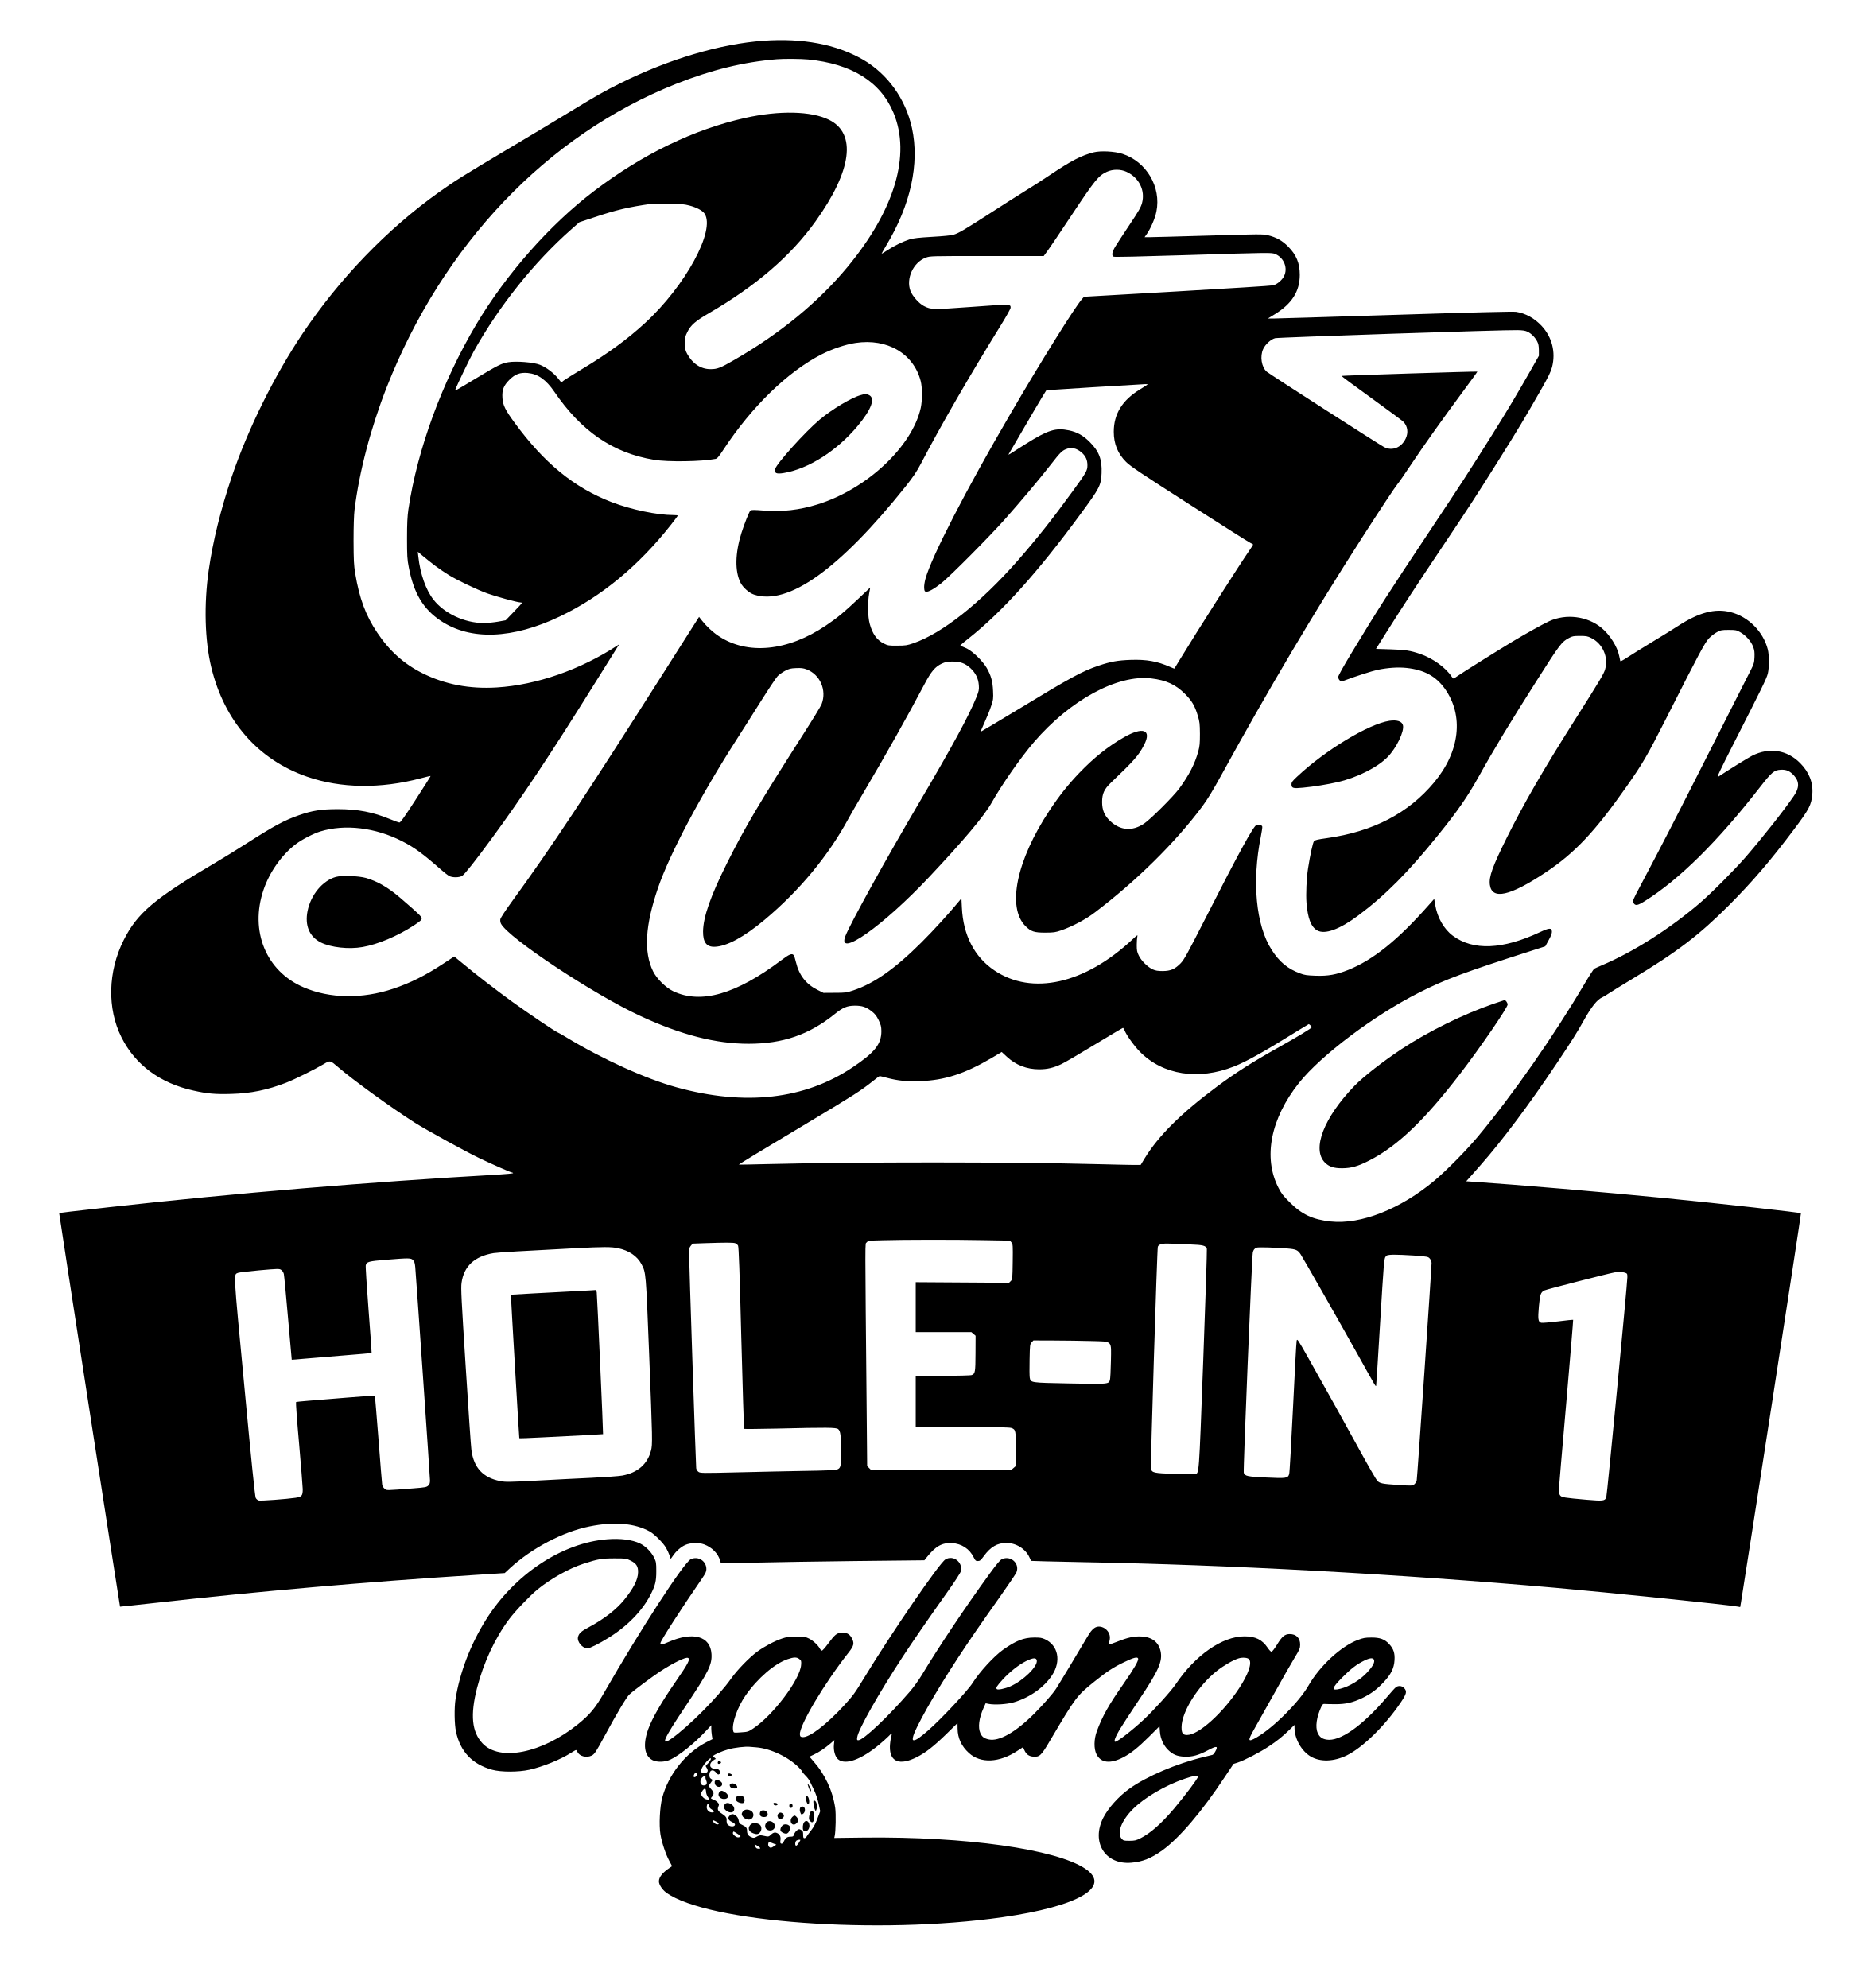
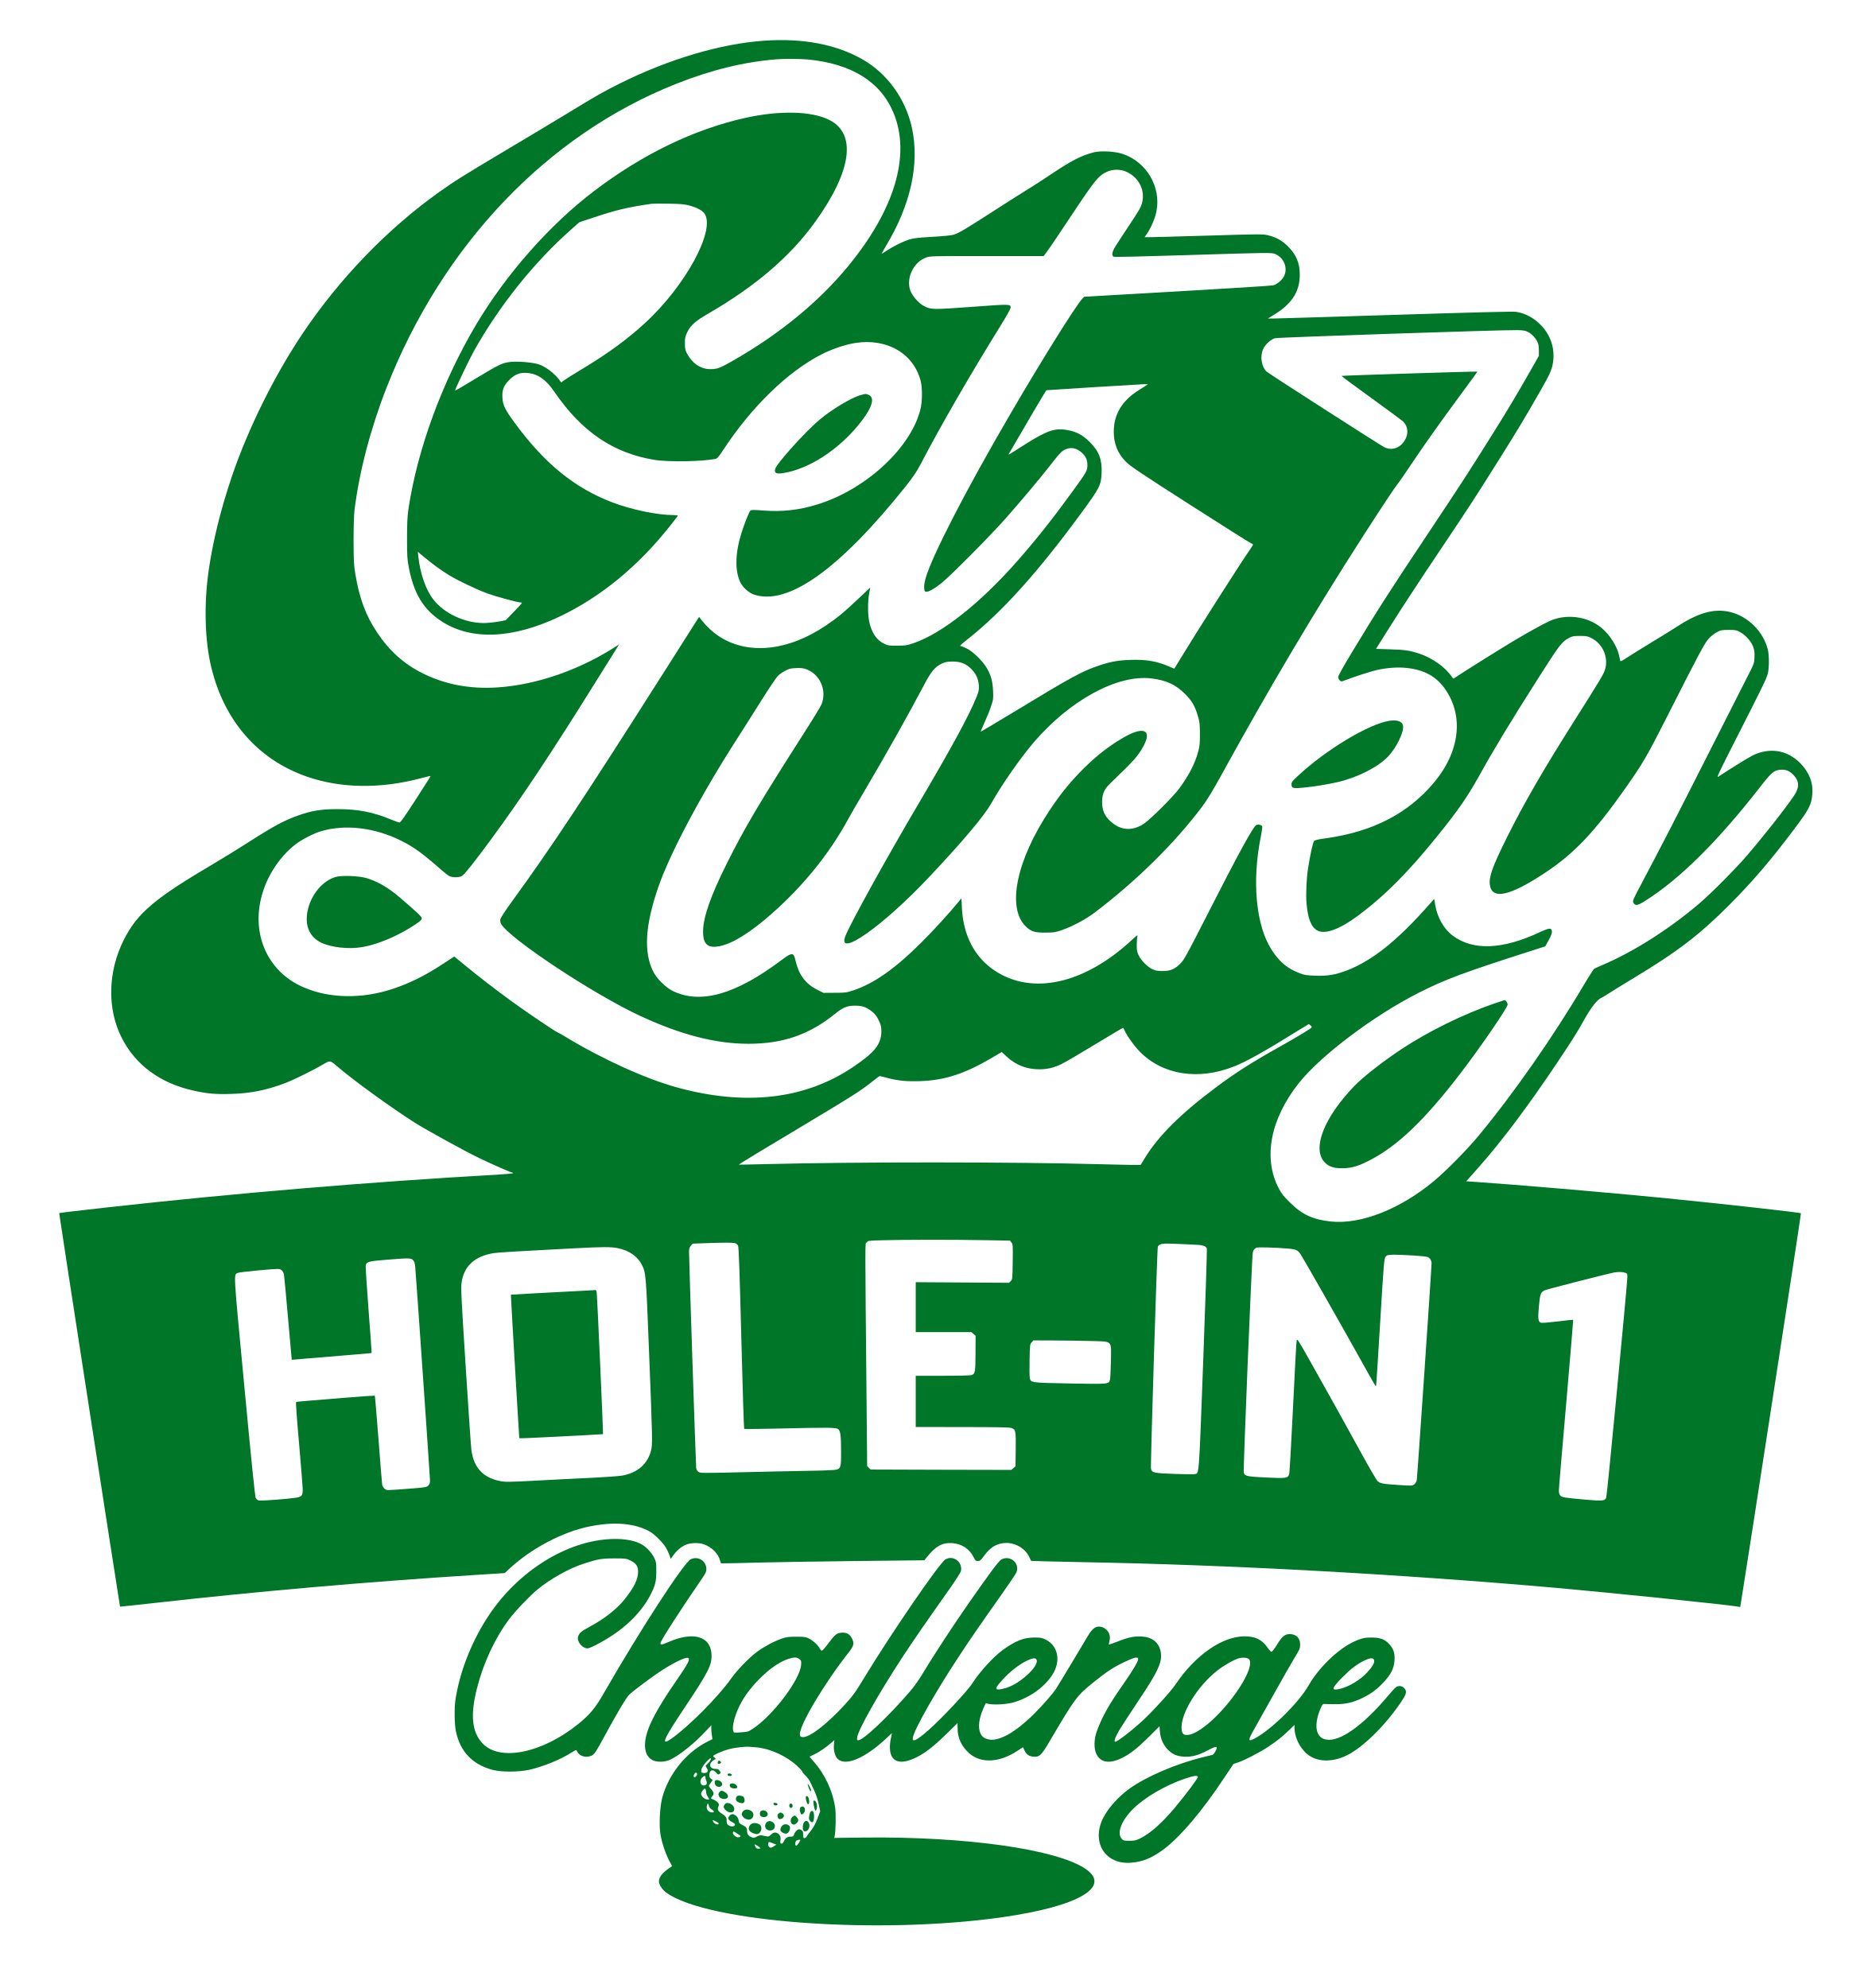
<svg xmlns="http://www.w3.org/2000/svg" version="1.0" width="2480pt" height="2640pt" viewBox="0 0 2480 2640" preserveAspectRatio="xMidYMid meet">
-   <g transform="translate(0,2640) scale(0.1,-0.1)" fill="#000000" stroke="none">
+   <g transform="translate(0,2640) scale(0.1,-0.1)" fill="#007728" stroke="none">
    <path d="M10140 25859 c-573 -41 -1255 -243 -1898 -562 -225 -112 -322 -167 -692 -393 -173 -105 -540 -326 -815 -489 -583 -347 -701 -421 -907 -568 -690 -493 -1320 -1147 -1811 -1878 -375 -560 -723 -1263 -938 -1896 -149 -441 -252 -859 -308 -1248 -64 -450 -52 -927 34 -1284 173 -717 622 -1230 1275 -1456 446 -154 971 -162 1505 -21 71 19 131 33 133 31 2 -2 -87 -142 -197 -312 -148 -229 -204 -308 -218 -306 -10 1 -63 20 -118 43 -232 96 -432 135 -700 135 -218 0 -339 -19 -516 -81 -193 -67 -332 -142 -694 -374 -126 -81 -320 -200 -430 -265 -794 -467 -1023 -661 -1203 -1020 -209 -418 -221 -907 -29 -1290 182 -365 514 -611 958 -708 181 -41 290 -50 497 -44 264 7 481 52 732 149 113 44 379 176 498 247 87 52 85 52 193 -41 190 -165 703 -537 1014 -735 149 -95 686 -390 865 -475 170 -81 413 -188 428 -188 6 0 13 -4 16 -8 3 -5 -90 -14 -207 -21 -1699 -96 -3492 -247 -5147 -431 -512 -57 -670 -76 -674 -81 -3 -3 804 -5218 808 -5225 1 -1 215 22 476 51 1362 153 2808 279 4238 370 l394 25 71 66 c290 266 702 482 1054 553 328 67 600 44 801 -67 60 -33 180 -152 216 -216 16 -27 36 -71 46 -99 l17 -49 31 44 c41 60 105 116 161 141 69 31 181 34 251 8 104 -39 184 -119 212 -213 l11 -38 86 0 c47 0 241 5 431 10 190 5 759 14 1265 20 l920 10 30 38 c119 149 204 197 336 190 129 -7 235 -77 291 -193 19 -39 26 -45 53 -45 27 0 38 9 79 65 91 124 179 175 301 175 127 0 252 -77 304 -189 l23 -49 192 -6 c105 -3 328 -8 496 -11 1945 -35 4180 -157 6270 -340 690 -61 2287 -225 2426 -250 l32 -6 11 63 c56 335 801 5162 796 5166 -10 11 -1038 125 -1810 202 -771 76 -1979 179 -2532 216 l-103 7 38 42 c20 24 88 101 151 171 287 325 646 804 1009 1347 207 309 274 415 364 577 101 181 178 277 243 305 17 7 54 30 84 50 29 20 173 109 319 197 593 357 884 579 1282 977 310 311 550 591 862 1006 203 270 231 324 244 468 13 152 -42 293 -161 413 -174 176 -410 213 -637 99 -55 -28 -307 -184 -452 -280 -24 -16 11 58 213 456 360 706 430 848 446 914 19 77 19 244 0 320 -60 237 -258 436 -493 496 -209 53 -421 -3 -703 -186 -57 -38 -212 -133 -344 -213 -132 -80 -279 -172 -328 -204 -57 -38 -89 -54 -91 -46 -2 7 -9 38 -15 69 -25 123 -123 278 -233 370 -188 157 -473 193 -697 89 -96 -45 -302 -160 -486 -270 -210 -127 -667 -413 -728 -456 -26 -19 -51 -34 -56 -34 -5 0 -17 12 -26 27 -77 117 -250 242 -416 299 -133 45 -197 55 -395 61 l-192 6 142 226 c213 338 396 617 730 1116 367 547 436 653 759 1167 258 411 338 544 561 934 99 174 130 238 146 299 51 199 0 399 -140 549 -95 101 -211 165 -337 185 -40 6 -530 -6 -1608 -40 -852 -27 -1581 -49 -1619 -49 l-70 0 94 58 c226 139 330 304 330 522 0 156 -45 265 -155 376 -78 79 -157 123 -268 150 -63 16 -113 16 -800 -5 -402 -12 -756 -21 -785 -21 l-53 0 32 46 c52 76 107 204 125 294 66 327 -132 663 -451 767 -105 34 -289 43 -382 20 -165 -43 -294 -109 -573 -296 -96 -65 -246 -162 -334 -215 -87 -54 -299 -188 -470 -299 -342 -220 -413 -262 -484 -284 -29 -9 -139 -20 -282 -28 -187 -11 -249 -18 -305 -35 -84 -27 -205 -86 -296 -146 -36 -24 -69 -44 -72 -44 -2 0 24 48 60 108 326 539 446 1089 343 1562 -84 386 -325 721 -654 910 -353 202 -796 286 -1316 249z m591 -249 c578 -57 961 -295 1133 -706 235 -562 18 -1291 -613 -2053 -384 -463 -895 -883 -1501 -1231 -185 -107 -226 -123 -317 -122 -126 0 -237 73 -308 203 -25 47 -29 64 -30 139 0 77 3 92 33 152 44 90 107 145 283 247 629 365 1089 761 1417 1219 485 676 550 1170 179 1352 -236 116 -658 125 -1112 24 -681 -152 -1361 -481 -2005 -970 -587 -445 -1169 -1104 -1567 -1774 -453 -764 -781 -1658 -900 -2455 -13 -92 -18 -182 -18 -385 0 -232 3 -279 23 -381 65 -346 192 -558 425 -713 396 -264 952 -243 1582 58 551 263 1047 673 1477 1220 48 61 88 114 88 119 0 4 -26 7 -58 7 -216 0 -563 73 -820 172 -499 193 -895 517 -1289 1055 -124 169 -155 232 -161 327 -7 108 15 165 93 243 76 75 140 99 243 90 136 -13 243 -89 353 -249 361 -528 780 -814 1324 -904 182 -31 637 -24 817 12 21 4 44 30 104 122 374 570 855 1037 1303 1266 139 71 319 132 452 152 420 64 771 -141 865 -506 22 -83 22 -259 1 -356 -115 -516 -719 -1081 -1373 -1283 -240 -74 -465 -100 -711 -81 -128 10 -166 10 -178 0 -16 -13 -80 -173 -119 -297 -85 -272 -89 -509 -12 -662 33 -64 113 -135 178 -157 453 -150 1134 336 2012 1434 106 134 147 195 206 307 265 508 650 1174 1061 1837 72 116 129 218 129 232 0 49 3 49 -513 11 -526 -38 -542 -38 -638 11 -65 33 -152 131 -179 201 -62 164 38 379 203 441 57 22 64 22 812 22 l755 0 46 63 c26 34 174 253 329 487 305 459 351 516 462 568 80 37 184 37 263 0 166 -77 250 -247 205 -415 -15 -55 -45 -108 -165 -287 -81 -122 -166 -251 -189 -289 -44 -73 -53 -120 -23 -136 11 -6 353 2 932 20 1159 36 1164 36 1215 15 116 -49 170 -188 115 -295 -26 -52 -91 -106 -143 -120 -23 -6 -598 -42 -1277 -81 l-1235 -71 -28 -32 c-96 -109 -543 -825 -949 -1522 -595 -1019 -1049 -1901 -1129 -2192 -11 -40 -19 -94 -17 -120 3 -40 6 -48 25 -51 32 -5 108 38 203 113 118 94 640 619 849 855 203 229 466 541 608 725 116 149 144 178 195 199 73 31 143 16 212 -44 53 -47 76 -98 76 -168 0 -71 -13 -95 -197 -347 -270 -372 -476 -631 -728 -919 -496 -565 -1003 -966 -1386 -1098 -85 -29 -106 -32 -214 -32 -112 -1 -124 1 -177 27 -93 46 -153 129 -189 263 -26 95 -29 285 -7 405 l14 77 -161 -152 c-189 -179 -275 -250 -425 -351 -508 -344 -1045 -397 -1428 -141 -77 51 -160 128 -219 203 l-40 51 -444 -699 c-1068 -1682 -1517 -2361 -2047 -3089 -80 -110 -144 -209 -148 -226 -3 -20 0 -43 9 -61 98 -188 1231 -939 1853 -1226 539 -250 1000 -368 1434 -368 455 0 804 120 1145 395 108 87 163 110 265 111 100 0 149 -16 228 -77 40 -31 61 -58 89 -114 31 -65 36 -84 37 -147 0 -173 -87 -283 -384 -482 -635 -425 -1424 -515 -2333 -265 -411 113 -987 374 -1472 668 -49 30 -98 58 -110 62 -34 13 -398 259 -600 405 -215 156 -484 363 -656 507 l-117 96 -139 -91 c-240 -159 -444 -261 -672 -337 -412 -138 -844 -131 -1190 19 -498 214 -717 747 -532 1293 80 238 243 467 430 609 82 62 234 140 325 168 327 100 730 52 1086 -130 163 -83 274 -164 525 -385 39 -34 84 -69 102 -78 45 -22 130 -21 170 3 34 21 169 192 385 486 403 548 801 1147 1382 2080 148 237 280 448 294 470 l25 39 -26 -17 c-490 -321 -1072 -523 -1597 -556 -363 -23 -693 40 -990 189 -246 123 -438 295 -601 539 -152 226 -237 454 -292 786 -18 112 -21 172 -22 435 0 193 5 343 13 410 63 508 214 1082 425 1622 744 1897 2134 3355 3844 4034 469 186 897 291 1338 327 94 8 321 6 416 -3z m-1578 -1939 c99 -26 175 -67 203 -108 148 -221 -256 -963 -792 -1454 -235 -216 -491 -403 -825 -604 -118 -71 -230 -141 -250 -156 l-35 -28 -44 55 c-57 71 -157 147 -240 180 -83 33 -314 52 -421 34 -89 -15 -140 -41 -427 -214 -301 -181 -283 -171 -275 -149 21 59 192 414 244 507 336 602 802 1185 1294 1619 l109 96 196 65 c293 98 454 136 765 180 17 2 118 3 225 1 159 -2 209 -7 273 -24z m11131 -1676 c50 -24 100 -74 128 -128 17 -32 22 -59 23 -117 l0 -75 -99 -175 c-194 -340 -310 -536 -519 -869 -317 -506 -400 -634 -834 -1286 -542 -813 -695 -1052 -1035 -1615 -111 -184 -178 -304 -178 -320 0 -15 9 -35 20 -45 20 -18 22 -18 68 0 119 46 364 125 435 140 144 29 273 37 386 25 233 -25 388 -110 507 -275 255 -359 201 -834 -142 -1245 -342 -410 -810 -653 -1424 -740 -122 -17 -158 -25 -171 -40 -15 -17 -51 -181 -79 -360 -21 -134 -30 -344 -21 -460 17 -205 60 -318 141 -365 102 -59 298 12 547 198 360 269 663 574 1064 1072 260 322 384 501 538 777 206 371 422 727 779 1288 296 465 320 497 417 548 44 24 61 27 145 27 84 0 102 -3 151 -28 150 -73 230 -254 184 -413 -17 -62 -63 -139 -408 -684 -411 -648 -669 -1095 -896 -1550 -192 -387 -241 -522 -227 -629 27 -205 266 -152 741 164 385 256 653 540 1068 1131 225 321 275 407 535 919 441 871 511 1001 567 1060 28 29 76 66 106 81 49 26 63 29 154 29 92 0 104 -2 153 -30 73 -40 145 -121 172 -193 17 -45 21 -74 18 -138 -3 -73 -7 -90 -48 -170 -26 -49 -271 -534 -547 -1079 -464 -917 -613 -1207 -913 -1774 -109 -206 -113 -215 -99 -240 24 -43 54 -38 154 25 455 285 966 791 1524 1508 156 200 189 229 276 234 74 5 123 -16 178 -77 72 -80 72 -163 -1 -269 -126 -186 -421 -559 -640 -812 -150 -173 -464 -488 -612 -614 -401 -343 -883 -649 -1295 -823 -50 -21 -97 -43 -106 -48 -8 -6 -69 -100 -134 -210 -413 -698 -944 -1459 -1411 -2020 -145 -174 -420 -453 -573 -581 -453 -380 -980 -588 -1381 -545 -239 26 -382 93 -545 256 -84 83 -109 115 -149 193 -205 400 -104 918 274 1392 293 367 997 897 1595 1199 347 176 604 271 1513 562 l162 52 46 84 c33 60 44 92 42 116 -5 48 -36 46 -158 -11 -497 -233 -887 -249 -1158 -48 -118 88 -206 241 -234 411 l-13 78 -70 -79 c-414 -469 -741 -732 -1074 -865 -157 -62 -267 -82 -431 -76 -114 4 -146 8 -206 31 -164 60 -274 151 -378 313 -208 323 -264 907 -143 1505 12 62 21 121 19 130 -4 21 -42 33 -75 24 -40 -10 -230 -357 -690 -1261 -234 -459 -271 -526 -318 -576 -77 -79 -133 -103 -239 -104 -66 0 -95 5 -133 22 -66 30 -152 115 -184 182 -24 48 -28 68 -28 141 0 47 4 98 8 114 7 26 0 21 -67 -41 -632 -590 -1331 -746 -1831 -410 -266 179 -415 468 -432 835 l-6 123 -31 -38 c-126 -154 -339 -388 -500 -548 -349 -348 -629 -545 -905 -637 -90 -30 -105 -32 -246 -32 l-150 -1 -80 40 c-151 75 -244 195 -285 366 -10 44 -24 87 -31 95 -22 27 -57 13 -162 -66 -603 -454 -1069 -588 -1437 -413 -99 47 -220 167 -268 265 -126 257 -105 609 67 1110 154 450 564 1222 1046 1973 71 110 213 335 317 500 104 165 205 317 225 337 20 20 63 51 97 69 52 28 74 34 146 37 69 3 96 0 141 -17 179 -68 270 -276 200 -460 -9 -26 -118 -204 -241 -396 -586 -917 -781 -1246 -1015 -1715 -219 -438 -317 -717 -319 -910 -1 -143 46 -206 154 -203 159 5 388 128 663 358 463 387 850 854 1117 1350 24 44 108 190 188 325 309 523 587 1017 818 1454 90 171 142 232 231 274 47 21 73 26 138 27 107 0 170 -23 240 -86 70 -65 106 -137 113 -228 4 -61 1 -77 -33 -162 -96 -239 -325 -661 -763 -1404 -430 -729 -916 -1608 -977 -1768 -113 -298 506 140 1114 787 461 490 728 808 826 981 141 250 386 601 565 810 480 558 1107 899 1557 846 199 -24 324 -81 448 -205 92 -92 131 -158 171 -291 24 -80 27 -106 28 -240 0 -125 -3 -164 -22 -233 -45 -165 -121 -313 -254 -495 -76 -103 -382 -409 -467 -465 -157 -104 -314 -92 -450 36 -75 70 -106 145 -106 252 0 110 28 171 117 256 310 296 368 362 440 501 105 203 -13 248 -267 102 -211 -121 -398 -270 -592 -472 -152 -159 -264 -300 -398 -502 -437 -660 -566 -1284 -318 -1533 73 -73 117 -87 263 -87 114 1 133 3 217 32 145 51 321 144 440 235 549 415 1070 929 1426 1406 72 97 140 209 256 420 616 1122 1230 2159 1870 3155 246 383 437 671 469 709 16 18 97 134 179 258 179 268 404 584 681 959 112 150 202 275 200 276 -5 5 -1799 -52 -1804 -57 -2 -3 177 -136 398 -295 222 -160 413 -302 425 -315 56 -59 67 -144 29 -223 -57 -120 -179 -168 -287 -112 -60 31 -1528 974 -1558 1001 -70 62 -92 205 -47 301 29 63 102 129 158 144 45 11 3039 112 3218 107 69 -1 106 -7 134 -21z m-5044 -700 c0 -2 -46 -32 -102 -66 -235 -143 -348 -326 -348 -563 0 -161 54 -292 164 -401 60 -59 197 -151 844 -565 425 -272 788 -502 807 -510 19 -8 35 -18 35 -22 0 -4 -20 -35 -44 -70 -130 -187 -708 -1094 -926 -1453 -40 -66 -74 -121 -75 -123 -1 -2 -27 8 -56 21 -172 76 -312 101 -524 94 -172 -6 -263 -22 -424 -76 -218 -73 -374 -158 -1065 -578 -275 -166 -501 -301 -503 -300 -2 2 22 59 52 126 31 67 70 163 86 214 29 86 31 99 26 202 -5 127 -28 207 -84 305 -54 92 -182 217 -264 258 -37 17 -72 32 -79 32 -22 0 -5 17 100 100 449 356 917 875 1488 1653 256 348 273 381 280 543 8 183 -34 292 -158 415 -87 87 -166 131 -275 154 -177 37 -277 6 -575 -181 -96 -61 -188 -119 -205 -130 -16 -10 -27 -14 -23 -9 230 398 491 840 503 853 2 2 1211 77 1313 81 17 0 32 -1 32 -4z m-9459 -2410 c54 -40 136 -96 183 -124 119 -72 369 -191 506 -241 113 -41 402 -120 440 -120 11 0 20 -3 20 -7 0 -5 -49 -58 -108 -119 l-107 -111 -105 -19 c-58 -10 -143 -18 -190 -18 -251 2 -520 127 -663 310 -102 129 -177 343 -202 573 l-7 64 68 -57 c38 -32 112 -91 165 -131z m11621 -6102 c10 -9 18 -20 18 -24 0 -12 -198 -132 -435 -264 -350 -196 -577 -340 -825 -525 -481 -358 -775 -651 -961 -954 l-52 -86 -91 0 c-50 0 -258 5 -461 10 -1189 31 -3202 31 -4421 1 -197 -5 -360 -8 -362 -7 -4 4 325 204 963 585 550 329 662 401 813 522 47 38 89 69 94 69 4 0 50 -11 102 -25 149 -38 253 -48 436 -42 324 11 589 97 944 305 l138 82 69 -64 c119 -110 263 -166 429 -166 107 0 191 20 294 69 45 21 245 138 445 260 201 121 368 221 373 221 4 0 15 -16 23 -37 29 -68 128 -205 204 -282 304 -307 775 -380 1246 -194 165 64 419 207 860 482 72 44 132 81 134 81 3 0 13 -7 23 -17z m-4334 -2852 l344 -6 19 -24 c19 -23 20 -38 17 -257 -3 -228 -4 -234 -26 -256 l-23 -23 -619 4 -620 4 0 -332 0 -331 369 0 370 0 28 -24 28 -24 -1 -234 c-1 -250 -5 -271 -50 -288 -14 -6 -181 -10 -385 -10 l-359 0 0 -340 0 -340 618 -1 c451 0 626 -3 652 -12 58 -20 61 -36 58 -285 l-3 -224 -28 -24 -28 -24 -934 2 -934 3 -23 23 -23 23 -6 677 c-23 2471 -23 2264 -1 2292 20 25 22 25 214 30 277 8 947 9 1346 1z m-3304 -41 c14 -5 30 -19 37 -32 9 -16 21 -352 43 -1224 17 -662 34 -1205 38 -1209 3 -3 203 -1 444 4 659 16 777 15 804 -7 31 -25 38 -84 39 -302 1 -197 -5 -219 -59 -236 -22 -7 -183 -14 -425 -17 -214 -4 -613 -12 -886 -19 -461 -11 -499 -11 -522 5 -16 10 -28 30 -32 49 -5 31 -95 2749 -95 2870 0 46 5 62 24 85 l24 28 164 6 c279 9 376 9 402 -1z m6040 -16 c173 -6 211 -16 222 -59 3 -14 -18 -679 -48 -1479 -59 -1582 -53 -1497 -112 -1512 -13 -3 -136 -2 -274 3 -271 10 -295 15 -308 69 -8 33 81 2923 91 2948 15 35 62 46 170 41 55 -3 172 -7 259 -11z m-7597 -50 c144 -30 254 -104 311 -211 60 -115 59 -98 102 -1193 45 -1141 46 -1202 25 -1283 -47 -181 -179 -295 -381 -332 -43 -8 -227 -21 -409 -30 -181 -8 -511 -25 -732 -37 -374 -20 -407 -20 -482 -6 -227 45 -349 176 -381 411 -6 40 -40 538 -76 1107 -57 893 -65 1046 -55 1114 30 221 172 353 426 395 55 9 407 30 1090 65 365 19 473 19 562 0z m8889 -4 c113 -9 138 -20 176 -78 36 -54 522 -908 753 -1322 254 -455 243 -437 249 -420 2 8 27 390 54 849 46 763 52 836 70 860 18 24 26 26 103 29 46 1 169 -4 273 -11 186 -14 190 -15 213 -41 14 -16 23 -40 23 -59 0 -72 -190 -2855 -197 -2886 -4 -19 -20 -43 -34 -54 -26 -18 -34 -19 -210 -7 -215 14 -246 20 -281 57 -14 16 -114 188 -221 383 -210 384 -418 757 -677 1217 -162 287 -165 291 -172 255 -4 -20 -26 -419 -48 -887 -23 -467 -45 -864 -51 -881 -17 -55 -39 -58 -305 -45 -252 12 -282 18 -298 63 -9 26 107 2855 120 2923 7 36 21 54 49 66 21 9 237 3 411 -11z m-11612 -153 c18 -18 25 -39 30 -93 12 -131 196 -2786 196 -2833 0 -37 -5 -52 -24 -70 -21 -20 -42 -24 -197 -36 -379 -29 -351 -29 -381 -5 -16 12 -30 35 -33 53 -3 18 -25 290 -49 605 -25 316 -46 576 -49 578 -2 2 -170 -9 -373 -26 -203 -17 -435 -35 -516 -42 -82 -6 -152 -14 -157 -17 -4 -3 13 -249 40 -546 26 -297 48 -572 49 -611 0 -87 -12 -101 -96 -114 -113 -17 -460 -43 -487 -36 -15 3 -33 19 -41 34 -10 19 -57 475 -151 1477 -150 1581 -144 1483 -85 1512 14 6 143 21 286 34 247 22 263 22 287 6 16 -10 30 -32 36 -54 5 -21 30 -285 56 -588 26 -302 48 -551 49 -552 1 -1 73 5 161 13 88 8 326 27 529 44 203 16 370 31 371 32 2 2 -17 259 -41 573 -24 313 -41 580 -37 593 11 46 41 54 266 72 308 25 333 25 361 -3z m16095 -168 c29 -10 31 -14 31 -59 0 -83 -269 -2896 -280 -2924 -18 -48 -41 -51 -263 -32 -293 26 -329 31 -349 57 -10 12 -18 38 -18 58 -1 20 43 539 97 1153 53 614 95 1119 93 1121 -3 2 -94 -7 -202 -21 -109 -13 -208 -22 -222 -18 -41 10 -46 47 -31 217 15 162 24 188 74 213 24 13 851 225 931 239 49 8 107 7 139 -4z m-7092 -907 c294 -9 269 16 265 -270 -2 -119 -8 -231 -13 -248 -17 -56 -20 -56 -538 -46 -524 10 -514 9 -527 78 -3 19 -5 127 -2 239 4 199 5 205 28 230 l23 25 271 -1 c149 0 371 -4 493 -7z" />
    <path d="M11432 21154 c-122 -32 -382 -188 -547 -326 -188 -157 -574 -585 -591 -655 -15 -57 14 -71 115 -54 328 55 704 295 977 621 189 226 243 377 149 416 -40 17 -36 17 -103 -2z" />
    <path d="M4460 14755 c-177 -50 -332 -237 -376 -453 -38 -193 24 -340 175 -417 133 -67 373 -94 557 -61 201 35 460 144 677 285 88 58 107 75 107 95 0 23 -41 63 -290 277 -155 133 -299 216 -450 260 -101 28 -319 36 -400 14z" />
    <path d="M18450 16828 c-275 -42 -849 -388 -1222 -738 -67 -62 -78 -77 -78 -106 0 -51 21 -57 153 -44 141 13 332 44 464 75 260 61 527 196 661 334 116 119 222 339 202 420 -12 52 -80 74 -180 59z" />
    <path d="M19835 13071 c-401 -138 -871 -369 -1220 -600 -251 -166 -512 -370 -630 -492 -405 -420 -567 -836 -393 -1016 55 -56 119 -78 233 -77 119 1 208 26 356 102 373 190 731 531 1207 1151 266 346 632 880 632 921 0 23 -27 61 -41 59 -2 0 -67 -22 -144 -48z" />
    <path d="M7740 9259 c-503 -26 -955 -51 -956 -52 -2 -6 109 -1903 112 -1906 2 -3 147 3 322 12 174 9 423 22 552 28 129 7 236 13 238 14 4 3 -78 1843 -84 1883 -3 17 -10 31 -17 31 -7 -1 -82 -6 -167 -10z" />
    <path d="M8065 5959 c-600 -46 -1236 -468 -1612 -1069 -206 -329 -348 -701 -404 -1055 -18 -116 -15 -333 6 -430 57 -266 216 -434 481 -507 117 -32 348 -32 493 0 179 40 413 135 554 225 31 20 61 37 66 37 4 0 13 -11 19 -25 26 -58 119 -82 188 -49 38 18 59 50 169 254 165 305 296 525 333 558 63 58 303 236 407 305 178 116 337 193 370 181 36 -14 5 -73 -165 -319 -185 -267 -311 -485 -363 -630 -72 -203 -51 -352 58 -409 58 -30 161 -28 235 6 120 56 321 217 464 371 l82 87 -1 -42 c0 -24 4 -65 8 -93 l8 -50 -77 -39 c-278 -142 -509 -432 -591 -743 -31 -120 -43 -358 -23 -481 16 -103 71 -269 118 -354 l37 -70 -25 -17 c-101 -66 -150 -127 -150 -185 0 -43 43 -109 97 -149 543 -396 2815 -562 4463 -327 1017 145 1460 406 1099 646 -390 259 -1588 427 -2932 412 l-399 -5 6 26 c14 62 18 291 7 371 -34 231 -137 450 -291 623 -29 32 -51 59 -49 60 2 2 28 14 57 27 62 28 149 86 221 148 l51 44 -6 -59 c-8 -79 15 -162 55 -196 97 -81 305 -6 551 199 41 34 93 81 115 103 21 23 42 41 46 41 3 0 0 -24 -8 -52 -8 -29 -15 -84 -16 -123 -3 -203 129 -255 358 -139 116 59 221 141 385 300 l155 152 1 -72 c1 -127 51 -235 150 -325 155 -142 404 -131 645 29 l74 48 16 -36 c26 -59 61 -85 121 -90 83 -6 105 14 222 214 340 576 354 595 591 785 160 129 253 190 390 255 127 62 179 75 188 50 10 -26 -53 -134 -196 -340 -193 -275 -279 -428 -352 -626 -39 -106 -41 -232 -5 -305 59 -118 184 -132 359 -40 102 54 194 128 342 275 l136 136 6 -74 c7 -91 47 -180 108 -240 64 -62 118 -85 215 -90 103 -5 189 18 320 88 110 58 132 55 95 -14 -13 -25 -31 -48 -40 -50 -9 -3 -65 -17 -126 -31 -351 -85 -750 -255 -977 -418 -143 -102 -282 -257 -348 -387 -163 -323 25 -625 371 -596 149 12 265 58 413 164 225 162 527 515 829 973 l117 175 56 18 c84 27 296 136 409 212 116 77 183 131 278 223 l67 65 0 -36 c0 -148 92 -311 215 -384 128 -75 306 -69 479 15 212 104 506 392 715 700 80 118 88 150 46 195 -29 31 -79 35 -111 8 -12 -9 -64 -66 -115 -127 -328 -386 -630 -598 -806 -566 -60 11 -92 36 -115 89 -35 77 -15 213 48 347 16 33 24 39 44 37 14 -1 77 -3 140 -3 137 -1 230 20 359 81 114 55 193 113 282 208 100 106 141 188 147 295 6 94 -13 151 -70 213 -60 66 -124 89 -238 88 -81 0 -107 -5 -179 -32 -224 -84 -507 -346 -656 -607 -125 -218 -462 -555 -686 -686 -121 -70 -126 -52 -33 111 36 63 156 277 266 474 110 198 232 412 271 475 65 106 71 121 72 171 0 87 -52 140 -138 140 -65 0 -102 -30 -169 -140 -33 -54 -65 -95 -74 -95 -9 0 -32 25 -52 55 -72 106 -161 150 -307 150 -294 0 -655 -252 -912 -635 -60 -90 -286 -340 -421 -467 -146 -137 -352 -298 -383 -298 -22 0 1 64 58 160 31 52 144 225 250 384 270 402 324 525 294 661 -27 119 -114 186 -254 193 -100 5 -181 -13 -324 -70 -57 -22 -105 -39 -107 -37 -3 2 0 22 6 44 16 59 3 109 -37 150 -36 36 -87 52 -129 41 -43 -11 -84 -55 -137 -149 -58 -100 -353 -591 -405 -672 -43 -67 -166 -207 -294 -336 -247 -245 -465 -368 -601 -338 -61 14 -88 34 -110 82 -35 77 -19 200 41 334 l29 64 38 -8 c82 -16 243 -6 336 21 210 62 402 198 508 360 123 187 81 397 -96 478 -42 19 -66 23 -145 22 -137 -1 -240 -42 -410 -162 -122 -87 -311 -293 -404 -440 -65 -104 -417 -480 -589 -630 -105 -92 -163 -132 -190 -132 -17 0 -19 5 -14 38 17 104 292 591 595 1052 158 242 305 454 571 830 107 151 201 291 209 311 46 118 -78 228 -195 173 -25 -13 -67 -63 -162 -193 -329 -453 -670 -963 -903 -1349 -39 -64 -109 -162 -157 -217 -286 -332 -618 -645 -683 -645 -18 0 -20 5 -15 39 13 102 286 584 605 1071 132 202 329 487 585 848 107 151 183 267 187 288 27 120 -103 218 -206 155 -81 -49 -720 -982 -1081 -1576 -119 -197 -147 -234 -259 -357 -239 -260 -467 -435 -557 -426 -28 3 -32 7 -35 35 -11 115 324 679 646 1087 74 94 80 125 40 198 -29 51 -72 72 -137 66 -62 -6 -84 -24 -178 -150 -36 -49 -71 -88 -79 -88 -7 0 -20 13 -28 28 -22 44 -91 107 -144 133 -41 21 -61 24 -167 24 -100 0 -132 -4 -190 -24 -101 -34 -236 -106 -329 -174 -107 -79 -265 -242 -346 -356 -172 -244 -564 -638 -794 -800 -150 -104 -110 -14 187 430 306 458 354 553 345 695 -15 237 -244 301 -570 159 -94 -40 -108 -42 -108 -15 0 28 274 454 549 853 51 74 61 96 61 130 0 108 -109 177 -207 131 -91 -44 -672 -938 -1149 -1769 -119 -209 -190 -293 -349 -422 -479 -386 -1040 -498 -1268 -254 -142 152 -164 377 -72 736 86 336 238 661 427 914 82 109 272 308 374 392 176 144 421 281 612 343 194 63 243 71 412 71 152 0 156 -1 215 -30 76 -38 100 -77 98 -155 -2 -97 -58 -209 -182 -362 -106 -132 -269 -258 -474 -368 -102 -54 -131 -82 -142 -131 -14 -61 60 -149 126 -149 30 0 155 62 281 141 249 154 446 357 556 570 64 127 77 178 77 314 0 113 -2 124 -29 180 -38 77 -115 154 -189 189 -104 49 -259 69 -432 55z m2550 -1591 c25 -19 27 -26 23 -78 -14 -194 -373 -670 -638 -845 -62 -41 -70 -44 -161 -50 -95 -7 -96 -6 -102 17 -25 90 54 317 165 475 160 228 384 421 558 480 82 28 120 29 155 1z m5973 -4 c39 -53 -12 -198 -134 -384 -218 -332 -539 -620 -691 -620 -56 0 -73 24 -73 103 0 204 221 554 474 752 87 68 210 139 279 161 55 18 127 12 145 -12z m-2820 -17 c9 -81 -182 -266 -351 -341 -74 -32 -166 -51 -180 -37 -16 16 -1 40 76 125 91 101 215 199 312 247 96 47 138 49 143 6z m4480 0 c4 -33 -27 -85 -92 -155 -91 -99 -235 -187 -356 -218 -127 -32 -121 3 23 149 117 118 194 177 300 228 79 38 121 36 125 -4z m-8207 -1151 c191 -15 430 -129 569 -270 30 -31 50 -56 46 -56 -5 0 11 -20 35 -44 25 -24 52 -59 61 -77 9 -19 34 -72 57 -119 25 -52 49 -123 62 -184 l21 -98 -37 -98 c-26 -68 -52 -117 -85 -158 -26 -33 -53 -69 -59 -81 -7 -11 -19 -21 -29 -21 -14 0 -17 9 -17 47 0 41 -4 49 -27 62 -25 14 -29 14 -55 -5 -15 -11 -32 -35 -38 -52 -8 -28 -14 -32 -43 -32 -47 0 -69 -14 -92 -60 -14 -28 -25 -38 -36 -33 -13 5 -15 14 -10 46 8 46 -11 83 -50 97 -28 11 -52 2 -86 -32 -15 -15 -28 -18 -49 -14 -16 3 -43 9 -60 12 -22 5 -42 0 -69 -15 -36 -20 -42 -21 -74 -7 -39 16 -56 41 -56 83 0 39 -12 54 -62 78 -37 17 -44 25 -49 59 -4 27 -16 47 -35 63 -36 28 -58 29 -85 2 -30 -30 -21 -58 28 -83 23 -11 43 -26 43 -32 1 -45 -95 -32 -107 14 -4 15 -6 35 -4 44 4 28 -16 54 -64 84 -52 33 -62 54 -45 95 11 27 10 32 -10 54 -12 13 -36 29 -53 36 -43 17 -42 16 -25 36 33 38 31 60 -8 103 -27 29 -35 45 -28 54 5 7 18 26 29 41 l19 28 -22 15 c-16 10 -22 24 -22 51 0 66 47 83 90 31 23 -28 27 -29 45 -17 18 14 18 16 2 41 -14 21 -25 26 -57 26 -72 0 -94 58 -39 104 17 14 36 26 42 26 6 0 1 7 -11 16 -12 8 -22 19 -22 24 0 14 119 67 204 90 77 22 223 39 281 33 17 -1 55 -4 86 -7z m-601 -152 c0 -15 -25 -51 -48 -71 -23 -19 -25 -25 -14 -40 34 -49 24 -78 -29 -78 -27 0 -35 4 -37 22 -4 29 21 76 70 129 37 40 58 54 58 38z m-185 -194 c9 -14 -13 -50 -30 -50 -18 0 -19 14 -5 41 12 21 25 25 35 9z m113 -53 c-2 -7 3 -27 11 -45 16 -38 3 -62 -35 -62 -47 0 -59 66 -19 106 24 24 48 25 43 1z m6539 7 c5 -15 -175 -255 -314 -419 -172 -203 -319 -332 -452 -398 -57 -28 -76 -32 -144 -32 -74 0 -80 2 -103 28 -65 76 -3 239 150 393 156 155 431 316 691 404 118 40 165 46 172 24z m-6531 -198 c0 -21 11 -50 23 -67 27 -36 23 -43 -18 -34 -33 7 -71 47 -71 75 0 23 39 72 53 67 6 -2 12 -20 13 -41z m38 -186 c3 -20 16 -37 36 -48 40 -23 39 -44 -2 -40 -43 4 -71 43 -62 86 8 40 20 41 28 2z m98 -211 c29 -15 37 -24 29 -32 -14 -14 -56 5 -71 33 -13 25 -9 25 42 -1z m304 -176 c19 -12 22 -18 12 -24 -22 -15 -46 -10 -74 14 -19 17 -25 29 -21 42 8 19 0 22 83 -32z m812 -70 c-17 -36 -45 -73 -55 -73 -20 0 -16 57 5 69 20 12 55 14 50 4z m-366 -41 l47 -18 -36 -24 c-27 -18 -39 -21 -51 -13 -19 11 -27 37 -18 59 7 17 2 18 58 -4z m-170 -59 c8 -10 3 -13 -19 -13 -22 0 -33 7 -41 25 -7 14 -12 28 -12 31 0 7 60 -29 72 -43z" />
    <path d="M9534 3005 c-10 -24 5 -36 27 -24 16 8 18 13 8 25 -15 18 -28 18 -35 -1z" />
    <path d="M9667 2843 c-19 -19 20 -38 44 -22 12 8 11 11 -1 19 -18 11 -34 13 -43 3z" />
    <path d="M9497 2753 c-13 -13 -7 -50 11 -66 33 -30 82 -16 82 23 0 35 -70 67 -93 43z" />
    <path d="M9703 2713 c-20 -7 -15 -41 6 -53 30 -16 81 -13 81 5 0 35 -51 63 -87 48z" />
    <path d="M10737 2665 c16 -48 33 -68 33 -38 0 17 -35 83 -44 83 -3 0 2 -20 11 -45z" />
    <path d="M9556 2604 c-37 -36 -1 -94 58 -94 65 0 72 54 13 91 -39 23 -51 24 -71 3z" />
    <path d="M9798 2553 c-23 -6 -34 -49 -18 -68 20 -24 78 -39 95 -25 27 23 8 90 -25 90 -5 0 -14 2 -22 4 -7 2 -21 2 -30 -1z" />
    <path d="M10700 2527 c0 -31 19 -87 30 -87 28 0 15 103 -13 108 -12 3 -17 -3 -17 -21z" />
    <path d="M10804 2439 c4 -29 12 -62 19 -73 10 -20 11 -19 21 12 13 44 -3 106 -28 110 -17 4 -18 0 -12 -49z" />
    <path d="M9627 2443 c-9 -11 -17 -26 -17 -35 0 -28 40 -67 76 -74 42 -8 64 8 64 45 0 56 -88 102 -123 64z" />
    <path d="M10272 2443 c2 -12 12 -18 28 -18 36 0 33 29 -3 33 -23 3 -28 0 -25 -15z" />
    <path d="M10484 2436 c-9 -24 4 -48 23 -44 12 2 18 12 18 28 0 29 -32 41 -41 16z" />
    <path d="M10626 2394 c-8 -22 -8 -39 4 -69 8 -22 13 -24 29 -15 42 22 39 100 -3 100 -13 0 -27 -7 -30 -16z" />
    <path d="M9870 2350 c-11 -11 -20 -28 -20 -38 0 -51 83 -96 126 -67 41 27 38 87 -6 110 -40 21 -76 19 -100 -5z" />
    <path d="M10102 2348 c-7 -7 -12 -21 -12 -33 0 -30 19 -45 57 -45 49 0 65 46 25 78 -20 15 -54 16 -70 0z" />
    <path d="M10762 2338 c-5 -7 -13 -32 -17 -56 -5 -34 -3 -47 11 -63 34 -38 54 -16 54 63 0 62 -22 88 -48 56z" />
    <path d="M10335 2314 c-10 -10 -13 -24 -9 -38 10 -33 20 -39 51 -29 34 12 44 50 17 70 -24 17 -39 16 -59 -3z" />
    <path d="M10520 2270 c-36 -36 -21 -100 22 -100 24 0 58 35 58 60 0 21 -33 60 -50 60 -5 0 -19 -9 -30 -20z" />
    <path d="M10181 2201 c-28 -28 -27 -75 1 -95 46 -32 108 -7 108 43 0 54 -72 89 -109 52z" />
    <path d="M10676 2198 c-17 -24 -21 -84 -7 -106 14 -23 55 -10 70 22 32 67 -24 141 -63 84z" />
    <path d="M9960 2163 c-40 -52 -9 -100 76 -118 71 -14 105 103 39 133 -46 21 -91 15 -115 -15z" />
    <path d="M10404 2168 c-26 -12 -47 -54 -39 -78 6 -19 45 -40 75 -40 39 0 68 83 38 108 -22 17 -52 21 -74 10z" />
  </g>
</svg>
